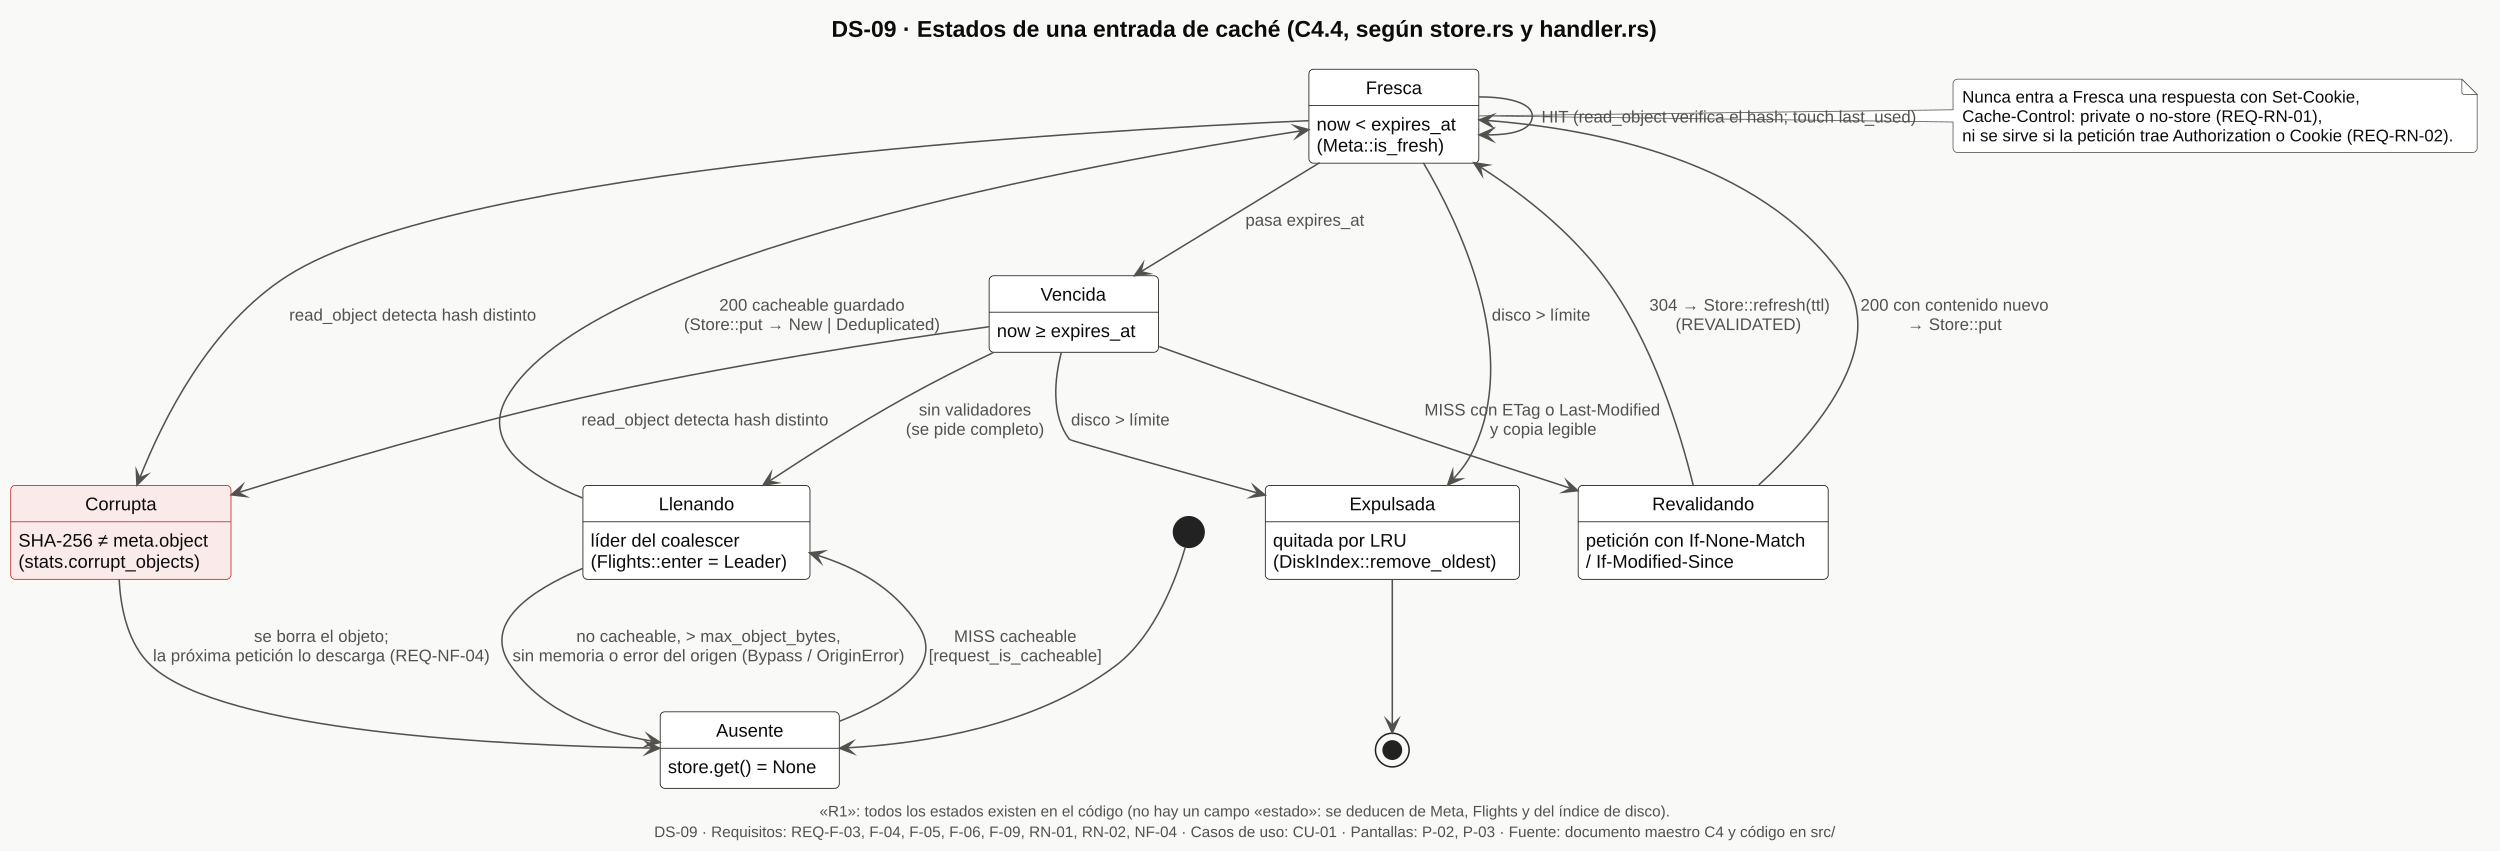
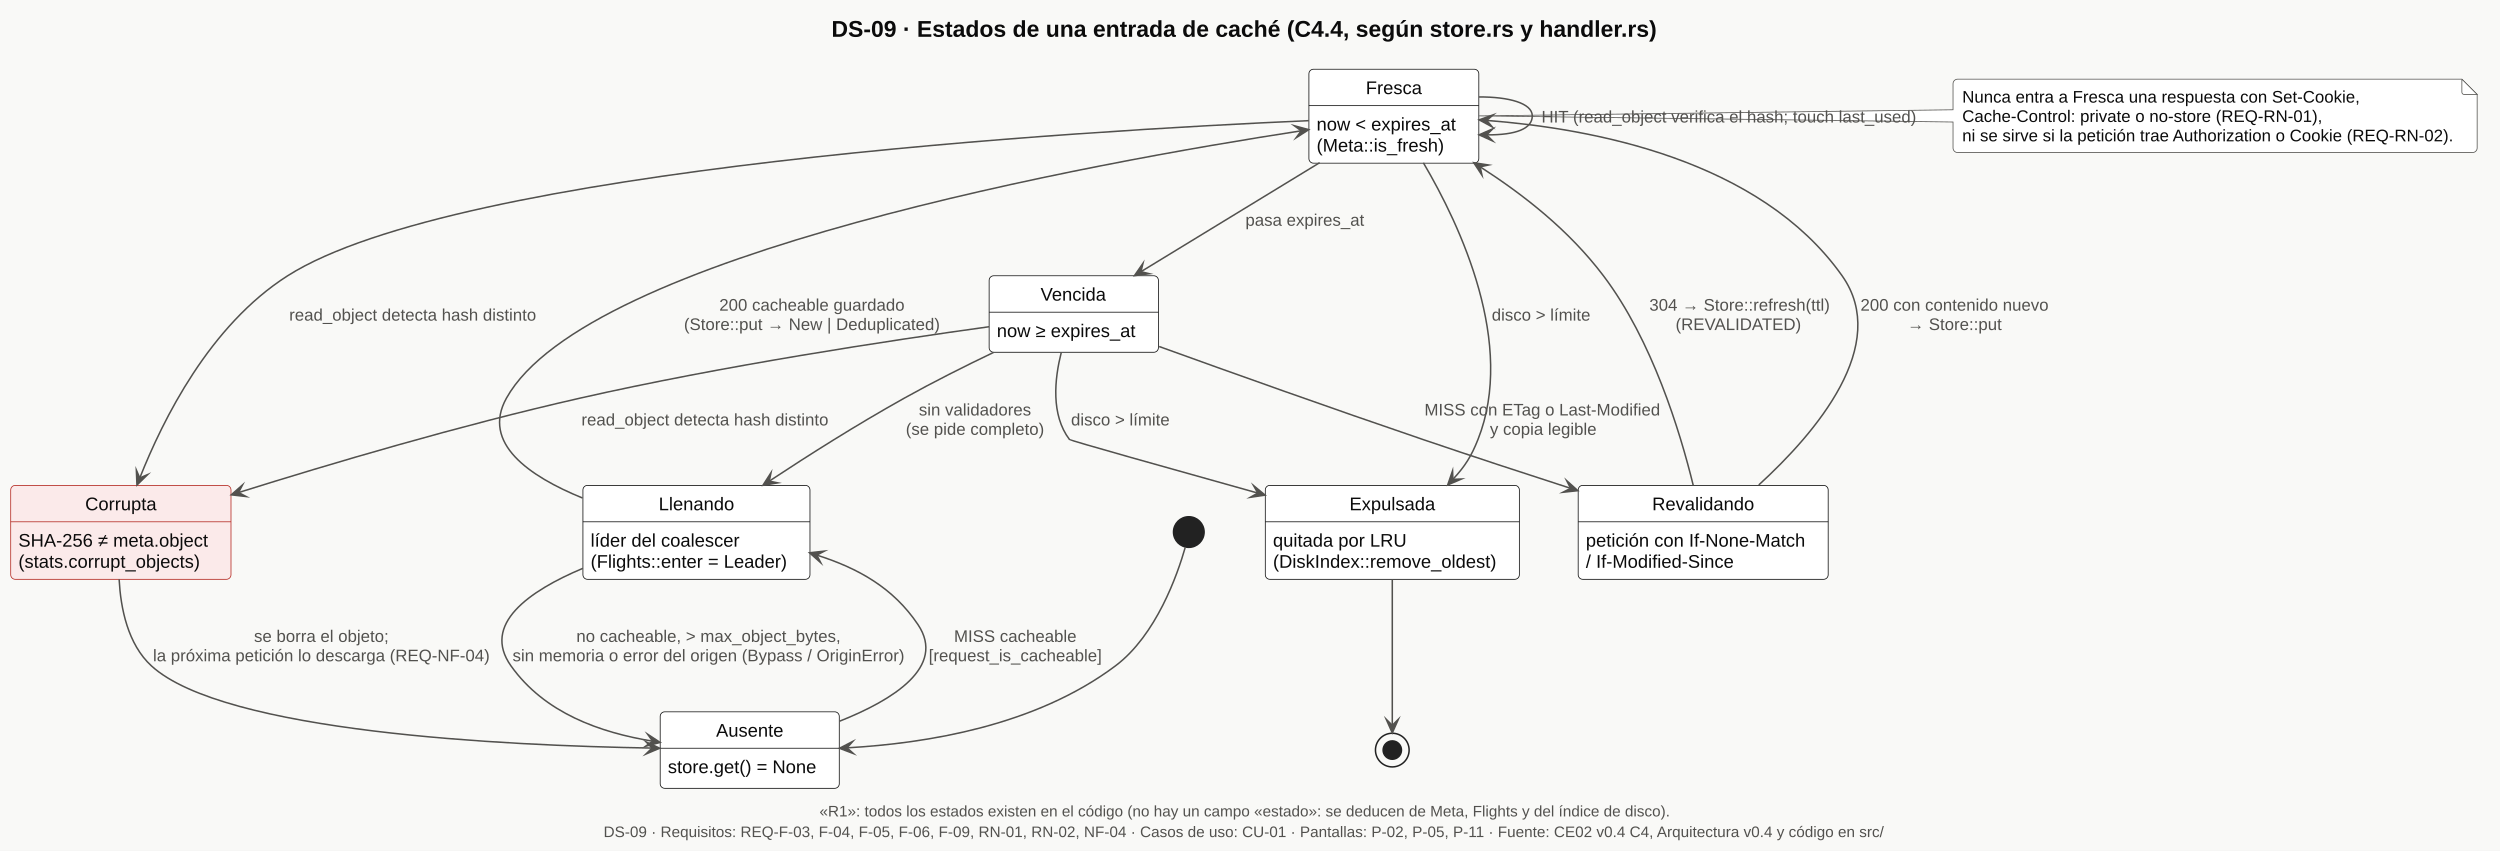
<svg xmlns="http://www.w3.org/2000/svg" version="1.1" data-diagram-type="STATE" style="width:1634px;height:556px;background:#F9F9F7;" width="1634px" height="556px" viewBox="0 0 1634 556" zoomAndPan="magnify" preserveAspectRatio="none" contentStyleType="text/css">
  <defs />
  <g font-family="sans-serif" lengthAdjust="spacing">
    <rect x="0" y="0" width="1634" height="556" fill="#F9F9F7" style="stroke:none;" />
    <g class="title" data-source-line="2">
      <text x="543.448" y="24.07" fill="#0B0B0B" font-size="15" textLength="540.176" font-weight="700" font-family="'Arial'">DS-09 · Estados de una entrada de caché (C4.4, según store.rs y handler.rs)</text>
    </g>
    <g class="entity" data-qualified-name="Ausente" id="ent0001" data-source-line="6">
      <rect x="431.5" y="465.249" width="117.049" height="50" fill="#FFF" style="stroke:#0B0B0B;stroke-width:0.5;" rx="3" ry="3" />
      <line x1="431.5" y1="489.047" x2="548.549" y2="489.047" style="stroke:#0B0B0B;stroke-width:0.5;" />
      <text x="468.008" y="481.504" fill="#0B0B0B" font-size="12" textLength="44.033" font-family="'Arial'">Ausente</text>
      <text x="436.5" y="505.303" fill="#0B0B0B" font-size="12" textLength="97.049" font-family="'Arial'">store.get() = None</text>
    </g>
    <g class="entity" data-qualified-name="Llenando" id="ent0002" data-source-line="7">
      <rect x="381" y="317.249" width="148.396" height="61.396" fill="#FFF" style="stroke:#0B0B0B;stroke-width:0.5;" rx="3" ry="3" />
      <line x1="381" y1="341.047" x2="529.396" y2="341.047" style="stroke:#0B0B0B;stroke-width:0.5;" />
      <text x="430.507" y="333.504" fill="#0B0B0B" font-size="12" textLength="49.383" font-family="'Arial'">Llenando</text>
      <text x="386" y="357.303" fill="#0B0B0B" font-size="12" textLength="97.383" font-family="'Arial'">líder del coalescer</text>
      <text x="386" y="371.102" fill="#0B0B0B" font-size="12" textLength="128.396" font-family="'Arial'">(Flights::enter = Leader)</text>
    </g>
    <g class="entity" data-qualified-name="Fresca" id="ent0003" data-source-line="8">
      <rect x="855.5" y="45.249" width="111.055" height="61.396" fill="#FFF" style="stroke:#0B0B0B;stroke-width:0.5;" rx="3" ry="3" />
      <line x1="855.5" y1="69.047" x2="966.555" y2="69.047" style="stroke:#0B0B0B;stroke-width:0.5;" />
      <text x="892.69" y="61.504" fill="#0B0B0B" font-size="12" textLength="36.674" font-family="'Arial'">Fresca</text>
      <text x="860.5" y="85.303" fill="#0B0B0B" font-size="12" textLength="91.055" font-family="'Arial'">now &lt; expires_at</text>
      <text x="860.5" y="99.102" fill="#0B0B0B" font-size="12" textLength="83.355" font-family="'Arial'">(Meta::is_fresh)</text>
    </g>
    <g class="entity" data-qualified-name="Vencida" id="ent0004" data-source-line="9">
      <rect x="646.5" y="180.249" width="110.633" height="50" fill="#FFF" style="stroke:#0B0B0B;stroke-width:0.5;" rx="3" ry="3" />
      <line x1="646.5" y1="204.047" x2="757.133" y2="204.047" style="stroke:#0B0B0B;stroke-width:0.5;" />
      <text x="680.134" y="196.504" fill="#0B0B0B" font-size="12" textLength="43.365" font-family="'Arial'">Vencida</text>
      <text x="651.5" y="220.303" fill="#0B0B0B" font-size="12" textLength="90.633" font-family="'Arial'">now ≥ expires_at</text>
    </g>
    <g class="entity" data-qualified-name="Revalidando" id="ent0005" data-source-line="10">
      <rect x="1031.5" y="317.249" width="163.402" height="61.396" fill="#FFF" style="stroke:#0B0B0B;stroke-width:0.5;" rx="3" ry="3" />
      <line x1="1031.5" y1="341.047" x2="1194.902" y2="341.047" style="stroke:#0B0B0B;stroke-width:0.5;" />
      <text x="1079.844" y="333.504" fill="#0B0B0B" font-size="12" textLength="66.715" font-family="'Arial'">Revalidando</text>
      <text x="1036.5" y="357.303" fill="#0B0B0B" font-size="12" textLength="143.402" font-family="'Arial'">petición con If-None-Match</text>
      <text x="1036.5" y="371.102" fill="#0B0B0B" font-size="12" textLength="96.703" font-family="'Arial'">/ If-Modified-Since</text>
    </g>
    <g class="entity" data-qualified-name="Corrupta" id="ent0006" data-source-line="11">
      <rect x="7" y="317.249" width="143.979" height="61.396" fill="#FBEAEA" style="stroke:#B3261E;stroke-width:0.5;" rx="3" ry="3" />
      <line x1="7" y1="341.047" x2="150.979" y2="341.047" style="stroke:#B3261E;stroke-width:0.5;" />
      <text x="55.646" y="333.504" fill="#0B0B0B" font-size="12" textLength="46.688" font-family="'Arial'">Corrupta</text>
      <text x="12" y="357.303" fill="#0B0B0B" font-size="12" textLength="123.979" font-family="'Arial'">SHA-256 ≠ meta.object</text>
      <text x="12" y="371.102" fill="#0B0B0B" font-size="12" textLength="118.711" font-family="'Arial'">(stats.corrupt_objects)</text>
    </g>
    <g class="entity" data-qualified-name="Expulsada" id="ent0007" data-source-line="12">
      <rect x="827" y="317.249" width="166.057" height="61.396" fill="#FFF" style="stroke:#0B0B0B;stroke-width:0.5;" rx="3" ry="3" />
      <line x1="827" y1="341.047" x2="993.057" y2="341.047" style="stroke:#0B0B0B;stroke-width:0.5;" />
      <text x="882.009" y="333.504" fill="#0B0B0B" font-size="12" textLength="56.039" font-family="'Arial'">Expulsada</text>
      <text x="832" y="357.303" fill="#0B0B0B" font-size="12" textLength="87.387" font-family="'Arial'">quitada por LRU</text>
      <text x="832" y="371.102" fill="#0B0B0B" font-size="12" textLength="146.057" font-family="'Arial'">(DiskIndex::remove_oldest)</text>
    </g>
    <g class="start_entity" data-qualified-name=".start." id="ent0008" data-source-line="5">
      <ellipse cx="777" cy="347.749" rx="10" ry="10" fill="#222" style="stroke:#222;stroke-width:1;" />
    </g>
    <g class="end_entity" data-qualified-name=".end." id="ent0024" data-source-line="28">
      <ellipse cx="910" cy="490.249" rx="11" ry="11" fill="none" style="stroke:#222;stroke-width:1;" />
      <ellipse cx="910" cy="490.249" rx="6" ry="6" fill="#222" style="stroke:#222;stroke-width:1;" />
    </g>
    <g class="entity" data-qualified-name="GMN26" id="ent0027" data-source-line="31">
      <path d="M1276.5,54.749 L1276.5,71.749 L966.59,75.749 L1276.5,79.749 L1276.5,96.695 A3,3 0 0 0 1279.5,99.695 L1616.073,99.695 A3,3 0 0 0 1619.073,96.695 L1619.073,61.749 L1609.073,51.749 L1279.5,51.749 A3,3 0 0 0 1276.5,54.749" style="stroke:#52514E;stroke-width:0.5;" fill="#FFF" />
      <path d="M1609.073,51.749 L1609.073,60.249 A1.5,1.5 0 0 0 1610.573,61.749 L1619.073,61.749 L1609.073,51.749" style="stroke:#52514E;stroke-width:0.5;" fill="#FFF" />
      <text x="1282.5" y="67.066" fill="#0B0B0B" font-size="11" textLength="259.864" font-family="'Arial'">Nunca entra a Fresca una respuesta con Set-Cookie,</text>
      <text x="1282.5" y="79.715" fill="#0B0B0B" font-size="11" textLength="235.356" font-family="'Arial'">Cache-Control: private o no-store (REQ-RN-01),</text>
      <text x="1282.5" y="92.364" fill="#0B0B0B" font-size="11" textLength="321.573" font-family="'Arial'">ni se sirve si la petición trae Authorization o Cookie (REQ-RN-02).</text>
    </g>
    <g class="link" data-entity-1="ent0008" data-entity-2="ent0001" id="lnk9" data-source-line="5" data-link-type="dependency">
      <path d="M774.69,357.719 C769.62,375.489 755.8,415.159 729,435.249 C676.58,474.539 605.732,485.813 553.622,488.793" style="stroke:#52514E;stroke-width:1;" fill="none" id="*start*-to-Ausente" />
      <polygon points="548.63,489.079,557.844,492.558,553.622,488.793,557.387,484.571,548.63,489.079" fill="#52514E" style="stroke:#52514E;stroke-width:1;stroke-linejoin:miter;stroke-miterlimit:10;" />
    </g>
    <g class="link" data-entity-1="ent0001" data-entity-2="ent0002" id="lnk10" data-source-line="14" data-link-type="dependency">
      <path d="M548.68,471.409 C583.86,457.469 618.49,435.829 600,408.249 C583.86,384.179 560.817,371.348 533.847,362.808" style="stroke:#52514E;stroke-width:1;" fill="none" id="Ausente-to-Llenando" />
      <polygon points="529.08,361.299,536.453,367.829,533.847,362.808,538.868,360.202,529.08,361.299" fill="#52514E" style="stroke:#52514E;stroke-width:1;stroke-linejoin:miter;stroke-miterlimit:10;" />
      <text x="623.516" y="419.566" fill="#52514E" font-size="11" textLength="80.099" font-family="'Arial'">MISS cacheable</text>
      <text x="607" y="432.215" fill="#52514E" font-size="11" textLength="113.131" font-family="'Arial'">[request_is_cacheable]</text>
    </g>
    <g class="link" data-entity-1="ent0002" data-entity-2="ent0001" id="lnk12" data-source-line="16" data-link-type="dependency">
      <path d="M380.94,371.459 C345.55,386.359 314.68,408.109 334,435.249 C356.03,466.179 392.107,478.741 426.557,484.451" style="stroke:#52514E;stroke-width:1;" fill="none" id="Llenando-to-Ausente" />
      <polygon points="431.49,485.269,423.265,479.851,426.557,484.451,421.957,487.743,431.49,485.269" fill="#52514E" style="stroke:#52514E;stroke-width:1;stroke-linejoin:miter;stroke-miterlimit:10;" />
      <text x="376.693" y="419.566" fill="#52514E" font-size="11" textLength="172.75" font-family="'Arial'">no cacheable, &gt; max_object_bytes,</text>
      <text x="335" y="432.215" fill="#52514E" font-size="11" textLength="256.137" font-family="'Arial'">sin memoria o error del origen (Bypass / OriginError)</text>
    </g>
    <g class="link" data-entity-1="ent0002" data-entity-2="ent0003" id="lnk11" data-source-line="15" data-link-type="dependency">
      <path d="M380.75,325.519 C345.66,311.229 314.66,289.609 331,260.249 C383.39,166.119 715.648,106.249 850.468,85.499" style="stroke:#52514E;stroke-width:1;" fill="none" id="Llenando-to-Fresca" />
      <polygon points="855.41,84.739,845.906,82.154,850.468,85.499,847.123,90.061,855.41,84.739" fill="#52514E" style="stroke:#52514E;stroke-width:1;stroke-linejoin:miter;stroke-miterlimit:10;" />
      <text x="470.109" y="203.066" fill="#52514E" font-size="11" textLength="121.102" font-family="'Arial'">200 cacheable guardado</text>
      <text x="447" y="215.715" fill="#52514E" font-size="11" textLength="167.32" font-family="'Arial'">(Store::put → New | Deduplicated)</text>
    </g>
    <g class="link" data-entity-1="ent0003" data-entity-2="ent0004" id="lnk13" data-source-line="17" data-link-type="dependency">
      <path d="M862.53,106.319 C825.75,128.759 780.089,156.616 745.729,177.566" style="stroke:#52514E;stroke-width:1;" fill="none" id="Fresca-to-Vencida" />
      <polygon points="741.46,180.169,751.227,178.899,745.729,177.566,747.062,172.068,741.46,180.169" fill="#52514E" style="stroke:#52514E;stroke-width:1;stroke-linejoin:miter;stroke-miterlimit:10;" />
      <text x="814" y="147.566" fill="#52514E" font-size="11" textLength="77.661" font-family="'Arial'">pasa expires_at</text>
    </g>
    <g class="link" data-entity-1="ent0003" data-entity-2="ent0003" id="lnk14" data-source-line="18" data-link-type="dependency">
      <path d="M966.68,63.379 C985.94,63.249 1001.5,67.369 1001.5,75.749 C1001.5,84.129 990.94,88.282 971.68,88.152" style="stroke:#52514E;stroke-width:1;" fill="none" id="Fresca-to-Fresca" />
      <polygon points="966.68,88.119,975.653,92.179,971.68,88.152,975.707,84.179,966.68,88.119" fill="#52514E" style="stroke:#52514E;stroke-width:1;stroke-linejoin:miter;stroke-miterlimit:10;" />
      <text x="1007.5" y="80.066" fill="#52514E" font-size="11" textLength="245.18" font-family="'Arial'">HIT (read_object verifica el hash; touch last_used)</text>
    </g>
    <g class="link" data-entity-1="ent0004" data-entity-2="ent0005" id="lnk15" data-source-line="19" data-link-type="dependency">
      <path d="M757.61,226.479 C803.68,243.119 870.94,267.159 930,287.249 C963.05,298.489 994.852,308.932 1026.552,319.172" style="stroke:#52514E;stroke-width:1;" fill="none" id="Vencida-to-Revalidando" />
      <polygon points="1031.31,320.709,1023.975,314.136,1026.552,319.172,1021.516,321.748,1031.31,320.709" fill="#52514E" style="stroke:#52514E;stroke-width:1;stroke-linejoin:miter;stroke-miterlimit:10;" />
      <text x="931" y="271.566" fill="#52514E" font-size="11" textLength="155.294" font-family="'Arial'">MISS con ETag o Last-Modified</text>
      <text x="973.792" y="284.215" fill="#52514E" font-size="11" textLength="69.711" font-family="'Arial'">y copia legible</text>
    </g>
    <g class="link" data-entity-1="ent0004" data-entity-2="ent0002" id="lnk16" data-source-line="20" data-link-type="dependency">
      <path d="M649.42,230.319 C630.74,239.269 609.71,249.799 591,260.249 C559.37,277.929 529.114,297.106 502.804,314.456" style="stroke:#52514E;stroke-width:1;" fill="none" id="Vencida-to-Llenando" />
      <polygon points="498.63,317.209,508.345,315.593,502.804,314.456,503.941,308.915,498.63,317.209" fill="#52514E" style="stroke:#52514E;stroke-width:1;stroke-linejoin:miter;stroke-miterlimit:10;" />
      <text x="600.556" y="271.566" fill="#52514E" font-size="11" textLength="73.375" font-family="'Arial'">sin validadores</text>
      <text x="592" y="284.215" fill="#52514E" font-size="11" textLength="90.487" font-family="'Arial'">(se pide completo)</text>
    </g>
    <g class="link" data-entity-1="ent0005" data-entity-2="ent0003" id="lnk17" data-source-line="21" data-link-type="dependency">
      <path d="M1106.7,317.239 C1098.06,281.929 1079.84,222.309 1048,180.249 C1025.24,150.189 995.723,127.267 967.433,109.037" style="stroke:#52514E;stroke-width:1;" fill="none" id="Revalidando-to-Fresca" />
      <polygon points="963.23,106.329,968.629,114.566,967.433,109.037,972.962,107.841,963.23,106.329" fill="#52514E" style="stroke:#52514E;stroke-width:1;stroke-linejoin:miter;stroke-miterlimit:10;" />
      <text x="1078" y="203.066" fill="#52514E" font-size="11" textLength="117.987" font-family="'Arial'">304 → Store::refresh(ttl)</text>
      <text x="1095.126" y="215.715" fill="#52514E" font-size="11" textLength="83.735" font-family="'Arial'">(REVALIDATED)</text>
    </g>
    <g class="link" data-entity-1="ent0005" data-entity-2="ent0003" id="lnk18" data-source-line="22" data-link-type="dependency">
      <path d="M1149.53,316.959 C1187.07,282.679 1235.86,225.299 1204,180.249 C1150.18,104.159 1040.565,84.012 971.715,78.712" style="stroke:#52514E;stroke-width:1;" fill="none" id="Revalidando-to-Fresca-1" />
      <polygon points="966.73,78.329,975.396,83.008,971.715,78.712,976.01,75.031,966.73,78.329" fill="#52514E" style="stroke:#52514E;stroke-width:1;stroke-linejoin:miter;stroke-miterlimit:10;" />
      <text x="1216" y="203.066" fill="#52514E" font-size="11" textLength="122.934" font-family="'Arial'">200 con contenido nuevo</text>
      <text x="1246.591" y="215.715" fill="#52514E" font-size="11" textLength="61.751" font-family="'Arial'">→ Store::put</text>
    </g>
    <g class="link" data-entity-1="ent0003" data-entity-2="ent0006" id="lnk19" data-source-line="23" data-link-type="dependency">
      <path d="M855.47,78.859 C706.04,85.429 299.13,109.539 188,180.249 C136.99,212.709 106.626,273.952 91.356,312.392" style="stroke:#52514E;stroke-width:1;" fill="none" id="Fresca-to-Corrupta" />
      <polygon points="89.51,317.039,96.55,310.151,91.356,312.392,89.115,307.198,89.51,317.039" fill="#52514E" style="stroke:#52514E;stroke-width:1;stroke-linejoin:miter;stroke-miterlimit:10;" />
      <text x="189" y="209.566" fill="#52514E" font-size="11" textLength="161.444" font-family="'Arial'">read_object detecta hash distinto</text>
    </g>
    <g class="link" data-entity-1="ent0004" data-entity-2="ent0006" id="lnk20" data-source-line="24" data-link-type="dependency">
      <path d="M646.47,213.549 C581.82,222.509 472.01,239.139 379,260.249 C300.24,278.129 216.301,303.004 155.911,321.924" style="stroke:#52514E;stroke-width:1;" fill="none" id="Vencida-to-Corrupta" />
      <polygon points="151.14,323.419,160.924,324.545,155.911,321.924,158.532,316.911,151.14,323.419" fill="#52514E" style="stroke:#52514E;stroke-width:1;stroke-linejoin:miter;stroke-miterlimit:10;" />
      <text x="380" y="278.066" fill="#52514E" font-size="11" textLength="161.444" font-family="'Arial'">read_object detecta hash distinto</text>
    </g>
    <g class="link" data-entity-1="ent0006" data-entity-2="ent0001" id="lnk21" data-source-line="25" data-link-type="dependency">
      <path d="M77.86,378.629 C78.85,397.579 83.53,421.109 99,435.249 C146.42,478.589 329.131,487.325 426.181,488.945" style="stroke:#52514E;stroke-width:1;" fill="none" id="Corrupta-to-Ausente" />
      <polygon points="431.18,489.029,422.248,484.879,426.181,488.945,422.114,492.878,431.18,489.029" fill="#52514E" style="stroke:#52514E;stroke-width:1;stroke-linejoin:miter;stroke-miterlimit:10;" />
      <text x="166.013" y="419.566" fill="#52514E" font-size="11" textLength="88.054" font-family="'Arial'">se borra el objeto;</text>
      <text x="100" y="432.215" fill="#52514E" font-size="11" textLength="220.081" font-family="'Arial'">la próxima petición lo descarga (REQ-NF-04)</text>
    </g>
    <g class="link" data-entity-1="ent0003" data-entity-2="ent0007" id="lnk22" data-source-line="26" data-link-type="dependency">
      <path d="M930.32,106.409 C954.72,147.829 990.72,224.929 966,287.249 C961.66,298.189 957.654,304.636 949.614,313.286" style="stroke:#52514E;stroke-width:1;" fill="none" id="Fresca-to-Expulsada" />
      <polygon points="946.21,316.949,955.267,313.08,949.614,313.286,949.407,307.633,946.21,316.949" fill="#52514E" style="stroke:#52514E;stroke-width:1;stroke-linejoin:miter;stroke-miterlimit:10;" />
      <text x="975" y="209.566" fill="#52514E" font-size="11" textLength="64.496" font-family="'Arial'">disco &gt; límite</text>
    </g>
    <g class="link" data-entity-1="ent0004" data-entity-2="ent0007" id="lnk23" data-source-line="27" data-link-type="dependency">
      <path d="M693.66,230.289 C689.21,247.809 686.85,271.209 699,287.249 C699.52,287.939 763.264,305.854 822.084,322.274" style="stroke:#52514E;stroke-width:1;" fill="none" id="Vencida-to-Expulsada" />
      <polygon points="826.9,323.619,819.307,317.346,822.084,322.274,817.156,325.051,826.9,323.619" fill="#52514E" style="stroke:#52514E;stroke-width:1;stroke-linejoin:miter;stroke-miterlimit:10;" />
      <text x="700" y="278.066" fill="#52514E" font-size="11" textLength="64.496" font-family="'Arial'">disco &gt; límite</text>
    </g>
    <g class="link" data-entity-1="ent0007" data-entity-2="ent0024" id="lnk25" data-source-line="28" data-link-type="dependency">
      <path d="M910,378.549 C910,410.119 910,453.239 910,474.059" style="stroke:#52514E;stroke-width:1;" fill="none" id="Expulsada-to-*end*" />
      <polygon points="910,479.059,914,470.059,910,474.059,906,470.059,910,479.059" fill="#52514E" style="stroke:#52514E;stroke-width:1;stroke-linejoin:miter;stroke-miterlimit:10;" />
    </g>
    <g class="caption" data-source-line="3">
      <text x="535.587" y="533.628" fill="#52514E" font-size="10" textLength="555.898" font-family="'Arial'">«R1»: todos los estados existen en el código (no hay un campo «estado»: se deducen de Meta, Flights y del índice de disco).</text>
    </g>
    <g class="footer" data-source-line="88">
-       <text x="427.557" y="547.127" fill="#52514E" font-size="10" textLength="771.958" font-family="'Arial'">DS-09 · Requisitos: REQ-F-03, F-04, F-05, F-06, F-09, RN-01, RN-02, NF-04 · Casos de uso: CU-01 · Pantallas: P-02, P-03 · Fuente: documento maestro C4 y código en src/</text>
+       <text x="394.484" y="547.127" fill="#52514E" font-size="10" textLength="838.105" font-family="'Arial'">DS-09 · Requisitos: REQ-F-03, F-04, F-05, F-06, F-09, RN-01, RN-02, NF-04 · Casos de uso: CU-01 · Pantallas: P-02, P-05, P-11 · Fuente: CE02 v0.4 C4, Arquitectura v0.4 y código en src/</text>
    </g>
  </g>
</svg>
